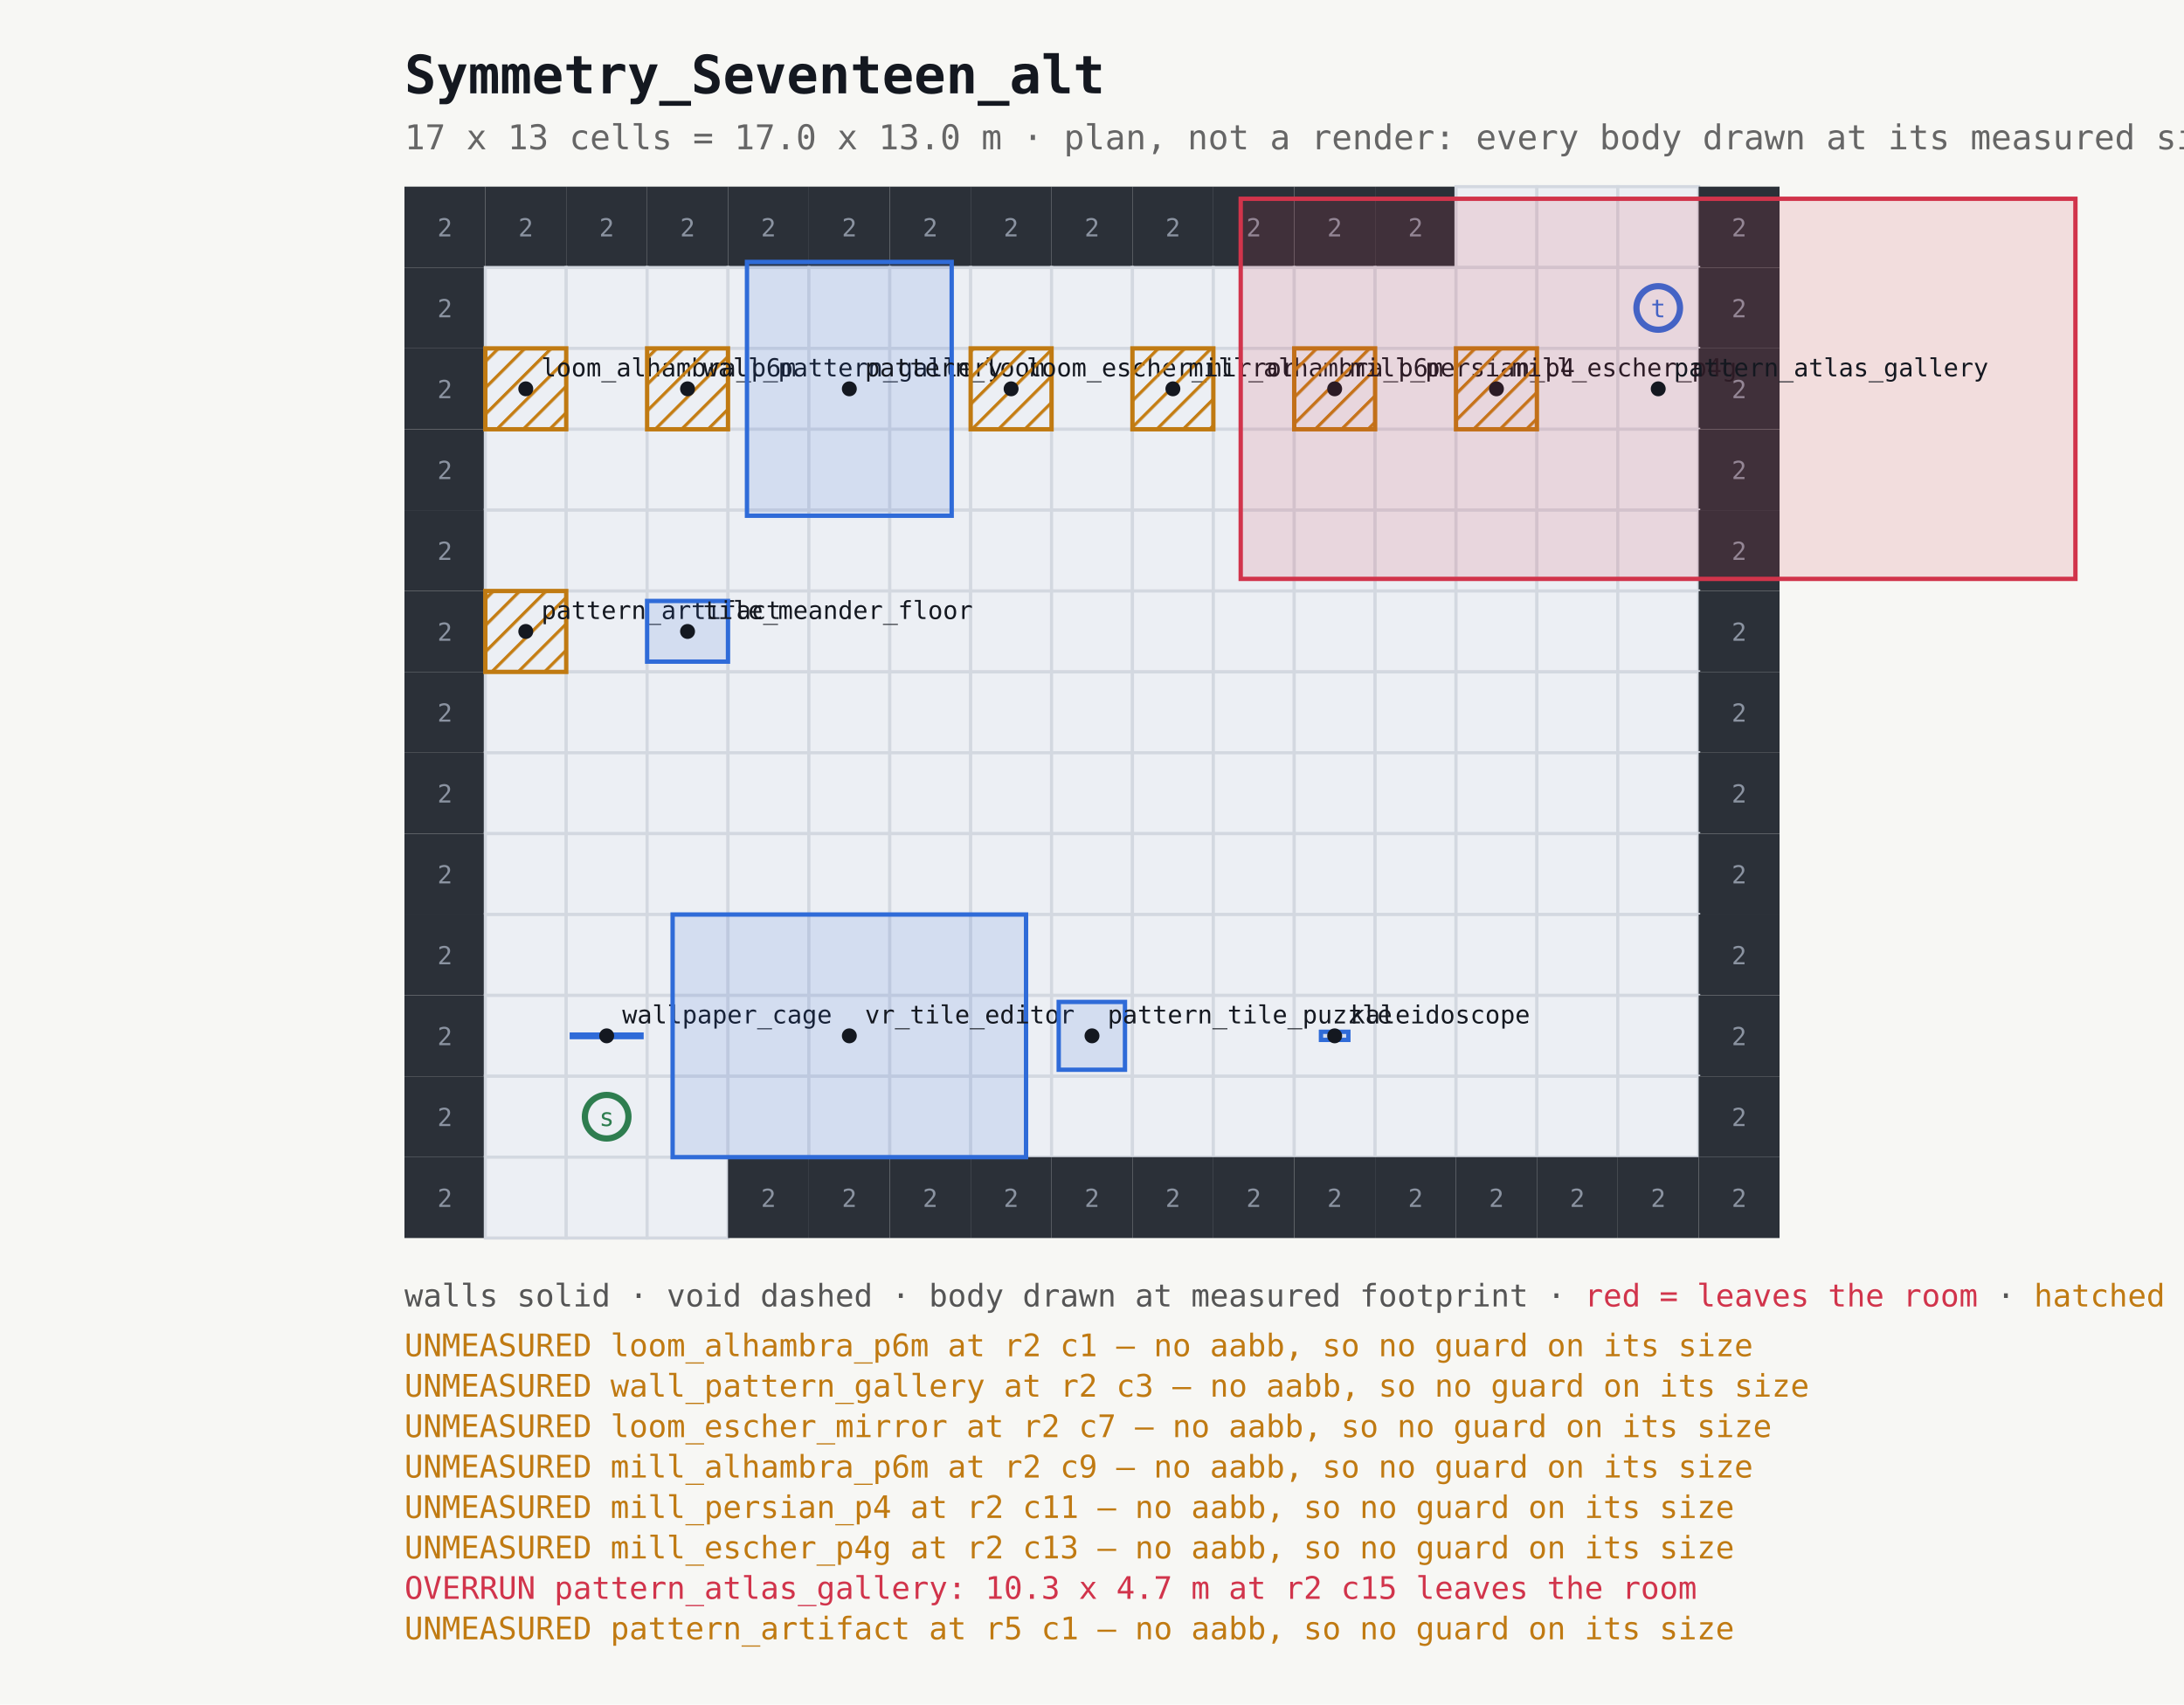
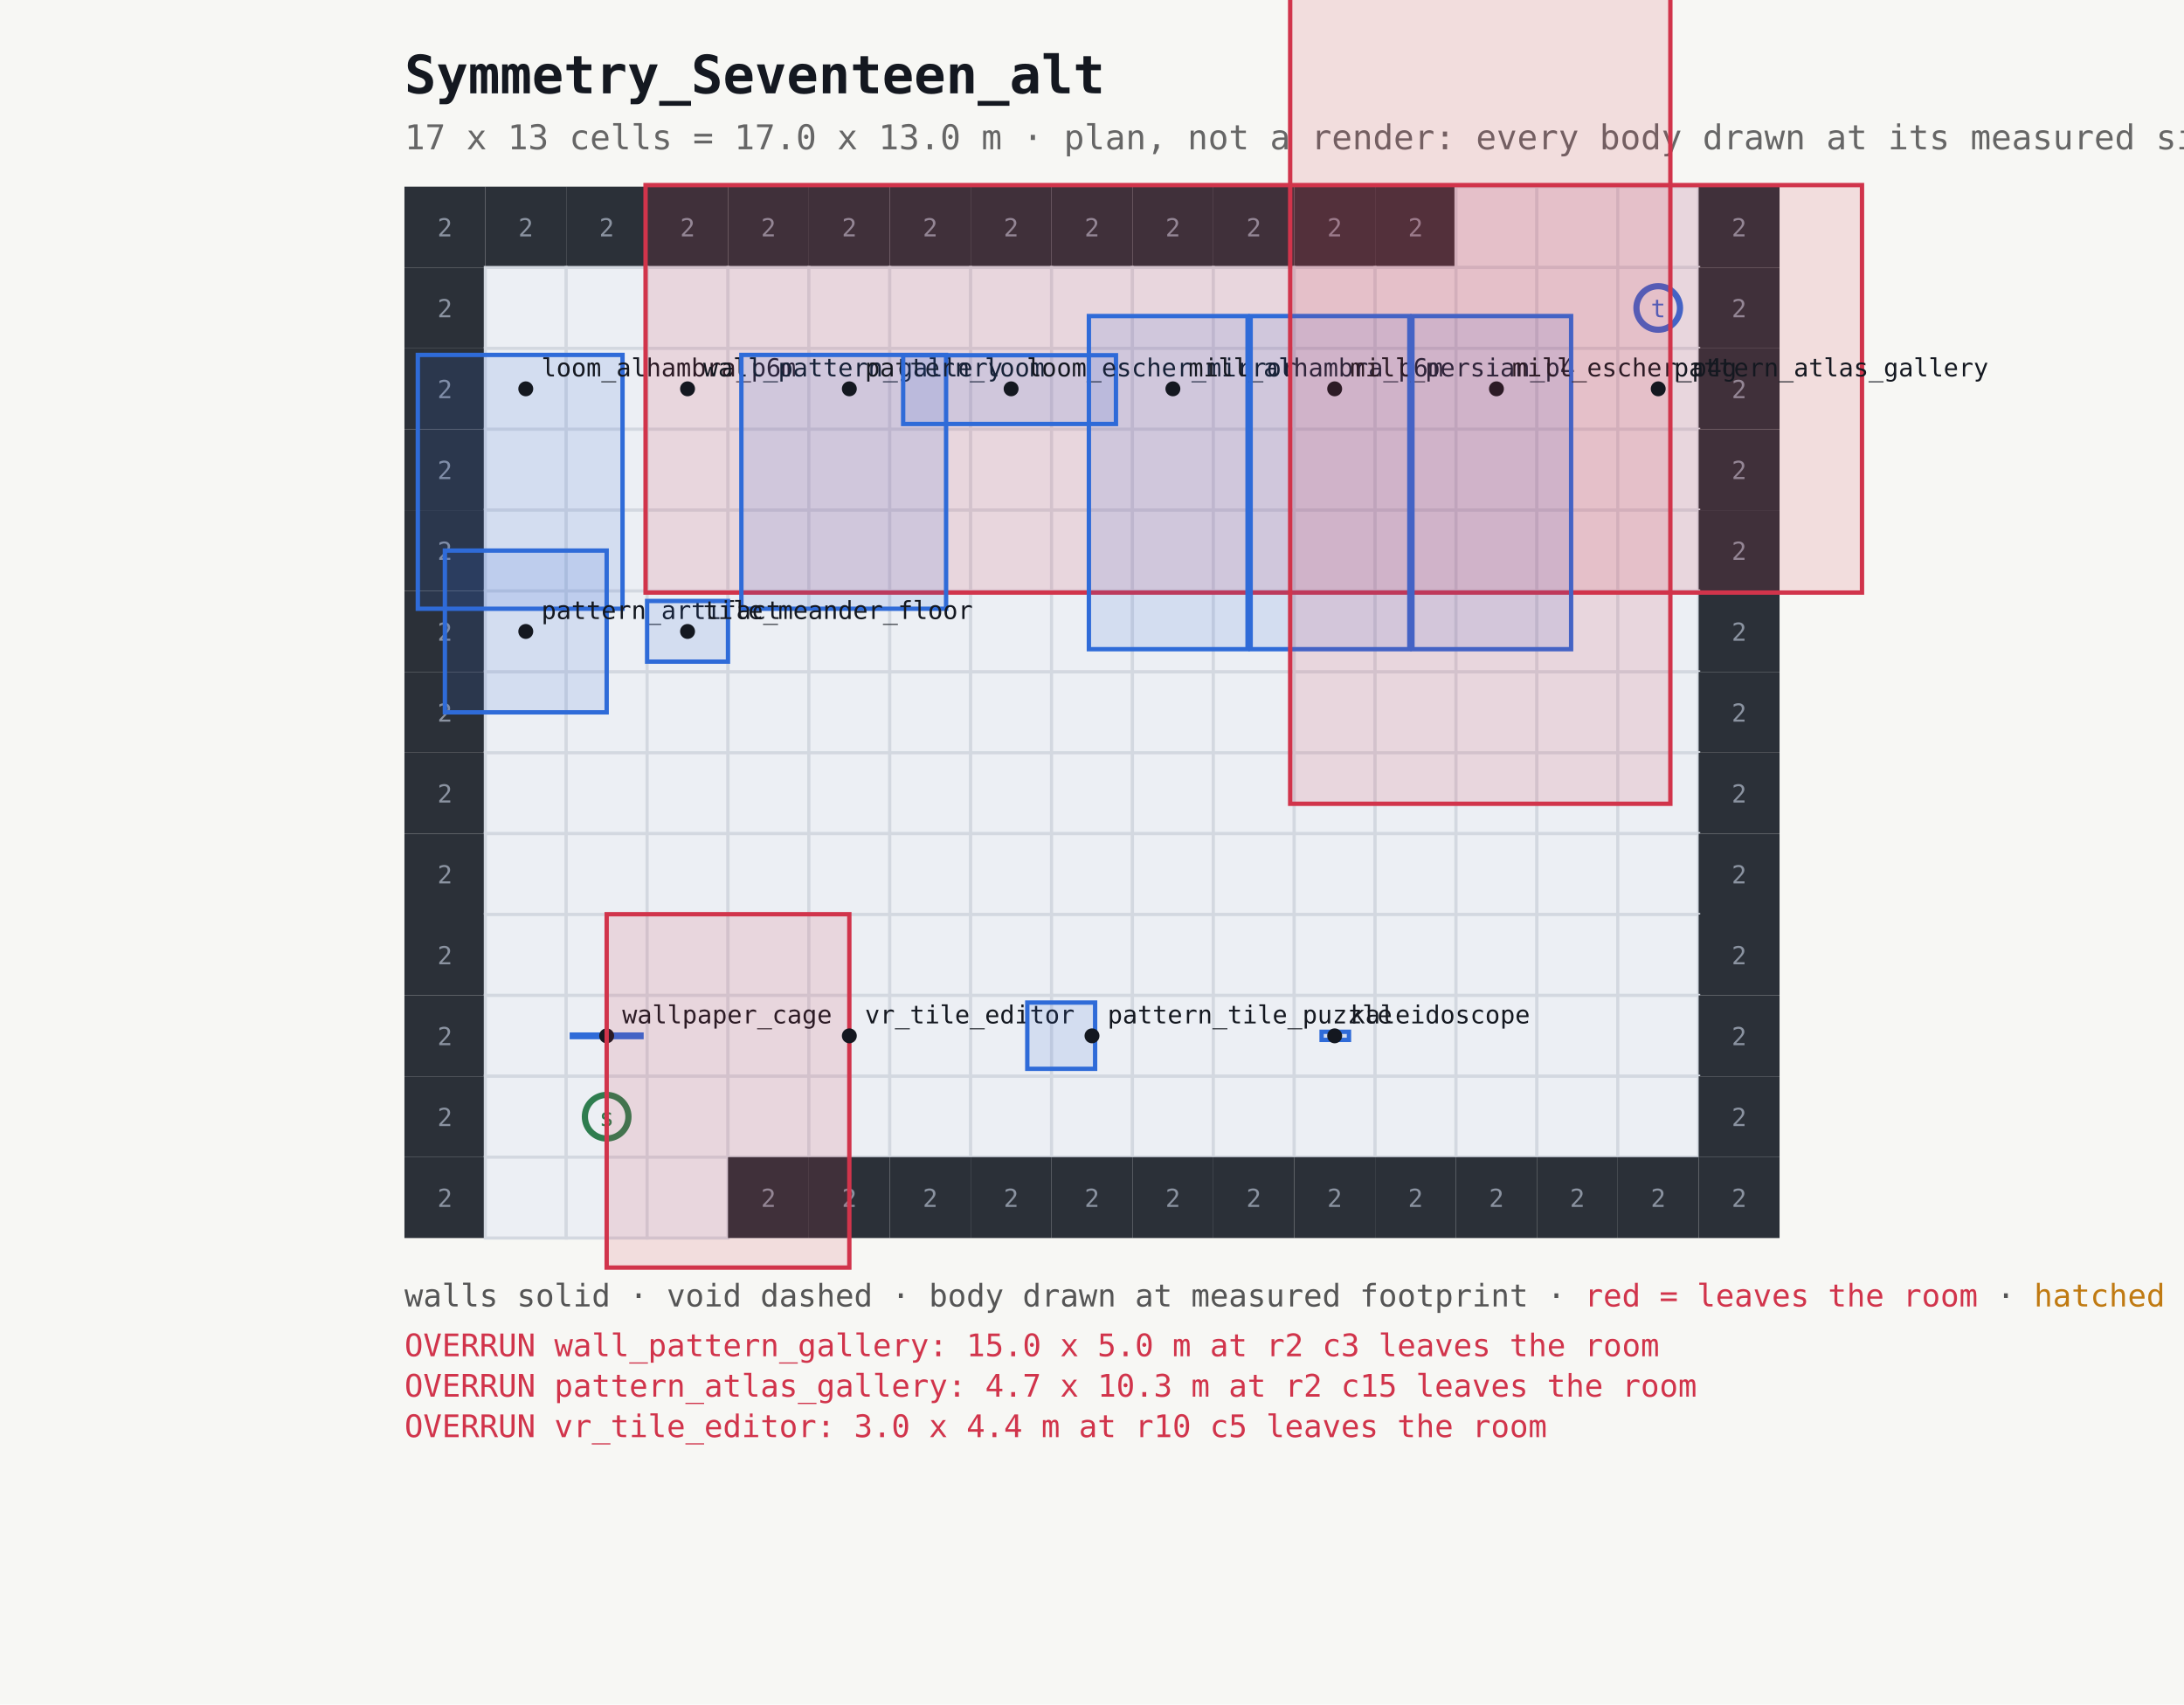
<svg xmlns="http://www.w3.org/2000/svg" width="702" height="548" font-family="IBM Plex Mono, Consolas, monospace">
  <rect width="100%" height="100%" fill="#f7f7f4" />
  <text x="130" y="30" font-size="17" fill="#141820" font-weight="bold">Symmetry_Seventeen_alt</text>
  <text x="130" y="48" font-size="11" fill="#666">17 x 13 cells = 17.0 x 13.0 m   ·   plan, not a render: every body drawn at its measured size</text>
  <defs>
    <pattern id="hatch" width="6" height="6" patternTransform="rotate(45)" patternUnits="userSpaceOnUse">
      <line x1="0" y1="0" x2="0" y2="6" stroke="#c07a12" stroke-width="2" />
    </pattern>
  </defs>
  <rect x="130" y="60" width="26" height="26" fill="#2b3038" />
  <text x="143.0" y="76.0" font-size="8" fill="#8b93a1" text-anchor="middle">2</text>
  <rect x="156" y="60" width="26" height="26" fill="#2b3038" />
  <text x="169.0" y="76.0" font-size="8" fill="#8b93a1" text-anchor="middle">2</text>
  <rect x="182" y="60" width="26" height="26" fill="#2b3038" />
  <text x="195.0" y="76.0" font-size="8" fill="#8b93a1" text-anchor="middle">2</text>
  <rect x="208" y="60" width="26" height="26" fill="#2b3038" />
  <text x="221.0" y="76.0" font-size="8" fill="#8b93a1" text-anchor="middle">2</text>
  <rect x="234" y="60" width="26" height="26" fill="#2b3038" />
  <text x="247.0" y="76.0" font-size="8" fill="#8b93a1" text-anchor="middle">2</text>
  <rect x="260" y="60" width="26" height="26" fill="#2b3038" />
  <text x="273.0" y="76.0" font-size="8" fill="#8b93a1" text-anchor="middle">2</text>
  <rect x="286" y="60" width="26" height="26" fill="#2b3038" />
  <text x="299.0" y="76.0" font-size="8" fill="#8b93a1" text-anchor="middle">2</text>
  <rect x="312" y="60" width="26" height="26" fill="#2b3038" />
  <text x="325.0" y="76.0" font-size="8" fill="#8b93a1" text-anchor="middle">2</text>
  <rect x="338" y="60" width="26" height="26" fill="#2b3038" />
  <text x="351.0" y="76.0" font-size="8" fill="#8b93a1" text-anchor="middle">2</text>
  <rect x="364" y="60" width="26" height="26" fill="#2b3038" />
  <text x="377.0" y="76.0" font-size="8" fill="#8b93a1" text-anchor="middle">2</text>
  <rect x="390" y="60" width="26" height="26" fill="#2b3038" />
  <text x="403.0" y="76.0" font-size="8" fill="#8b93a1" text-anchor="middle">2</text>
  <rect x="416" y="60" width="26" height="26" fill="#2b3038" />
  <text x="429.0" y="76.0" font-size="8" fill="#8b93a1" text-anchor="middle">2</text>
  <rect x="442" y="60" width="26" height="26" fill="#2b3038" />
  <text x="455.0" y="76.0" font-size="8" fill="#8b93a1" text-anchor="middle">2</text>
  <rect x="468" y="60" width="26" height="26" fill="#eceff4" stroke="#d3d8e0" />
  <rect x="494" y="60" width="26" height="26" fill="#eceff4" stroke="#d3d8e0" />
  <rect x="520" y="60" width="26" height="26" fill="#eceff4" stroke="#d3d8e0" />
  <rect x="546" y="60" width="26" height="26" fill="#2b3038" />
  <text x="559.0" y="76.0" font-size="8" fill="#8b93a1" text-anchor="middle">2</text>
  <rect x="130" y="86" width="26" height="26" fill="#2b3038" />
  <text x="143.0" y="102.0" font-size="8" fill="#8b93a1" text-anchor="middle">2</text>
  <rect x="156" y="86" width="26" height="26" fill="#eceff4" stroke="#d3d8e0" />
  <rect x="182" y="86" width="26" height="26" fill="#eceff4" stroke="#d3d8e0" />
  <rect x="208" y="86" width="26" height="26" fill="#eceff4" stroke="#d3d8e0" />
  <rect x="234" y="86" width="26" height="26" fill="#eceff4" stroke="#d3d8e0" />
  <rect x="260" y="86" width="26" height="26" fill="#eceff4" stroke="#d3d8e0" />
  <rect x="286" y="86" width="26" height="26" fill="#eceff4" stroke="#d3d8e0" />
  <rect x="312" y="86" width="26" height="26" fill="#eceff4" stroke="#d3d8e0" />
  <rect x="338" y="86" width="26" height="26" fill="#eceff4" stroke="#d3d8e0" />
  <rect x="364" y="86" width="26" height="26" fill="#eceff4" stroke="#d3d8e0" />
  <rect x="390" y="86" width="26" height="26" fill="#eceff4" stroke="#d3d8e0" />
  <rect x="416" y="86" width="26" height="26" fill="#eceff4" stroke="#d3d8e0" />
  <rect x="442" y="86" width="26" height="26" fill="#eceff4" stroke="#d3d8e0" />
  <rect x="468" y="86" width="26" height="26" fill="#eceff4" stroke="#d3d8e0" />
  <rect x="494" y="86" width="26" height="26" fill="#eceff4" stroke="#d3d8e0" />
  <rect x="520" y="86" width="26" height="26" fill="#eceff4" stroke="#d3d8e0" />
  <rect x="546" y="86" width="26" height="26" fill="#2b3038" />
  <text x="559.0" y="102.0" font-size="8" fill="#8b93a1" text-anchor="middle">2</text>
  <rect x="130" y="112" width="26" height="26" fill="#2b3038" />
  <text x="143.0" y="128.0" font-size="8" fill="#8b93a1" text-anchor="middle">2</text>
  <rect x="156" y="112" width="26" height="26" fill="#eceff4" stroke="#d3d8e0" />
  <rect x="182" y="112" width="26" height="26" fill="#eceff4" stroke="#d3d8e0" />
  <rect x="208" y="112" width="26" height="26" fill="#eceff4" stroke="#d3d8e0" />
  <rect x="234" y="112" width="26" height="26" fill="#eceff4" stroke="#d3d8e0" />
  <rect x="260" y="112" width="26" height="26" fill="#eceff4" stroke="#d3d8e0" />
  <rect x="286" y="112" width="26" height="26" fill="#eceff4" stroke="#d3d8e0" />
  <rect x="312" y="112" width="26" height="26" fill="#eceff4" stroke="#d3d8e0" />
  <rect x="338" y="112" width="26" height="26" fill="#eceff4" stroke="#d3d8e0" />
  <rect x="364" y="112" width="26" height="26" fill="#eceff4" stroke="#d3d8e0" />
  <rect x="390" y="112" width="26" height="26" fill="#eceff4" stroke="#d3d8e0" />
  <rect x="416" y="112" width="26" height="26" fill="#eceff4" stroke="#d3d8e0" />
  <rect x="442" y="112" width="26" height="26" fill="#eceff4" stroke="#d3d8e0" />
  <rect x="468" y="112" width="26" height="26" fill="#eceff4" stroke="#d3d8e0" />
  <rect x="494" y="112" width="26" height="26" fill="#eceff4" stroke="#d3d8e0" />
  <rect x="520" y="112" width="26" height="26" fill="#eceff4" stroke="#d3d8e0" />
  <rect x="546" y="112" width="26" height="26" fill="#2b3038" />
  <text x="559.0" y="128.0" font-size="8" fill="#8b93a1" text-anchor="middle">2</text>
  <rect x="130" y="138" width="26" height="26" fill="#2b3038" />
  <text x="143.0" y="154.0" font-size="8" fill="#8b93a1" text-anchor="middle">2</text>
  <rect x="156" y="138" width="26" height="26" fill="#eceff4" stroke="#d3d8e0" />
  <rect x="182" y="138" width="26" height="26" fill="#eceff4" stroke="#d3d8e0" />
  <rect x="208" y="138" width="26" height="26" fill="#eceff4" stroke="#d3d8e0" />
  <rect x="234" y="138" width="26" height="26" fill="#eceff4" stroke="#d3d8e0" />
  <rect x="260" y="138" width="26" height="26" fill="#eceff4" stroke="#d3d8e0" />
  <rect x="286" y="138" width="26" height="26" fill="#eceff4" stroke="#d3d8e0" />
  <rect x="312" y="138" width="26" height="26" fill="#eceff4" stroke="#d3d8e0" />
  <rect x="338" y="138" width="26" height="26" fill="#eceff4" stroke="#d3d8e0" />
  <rect x="364" y="138" width="26" height="26" fill="#eceff4" stroke="#d3d8e0" />
  <rect x="390" y="138" width="26" height="26" fill="#eceff4" stroke="#d3d8e0" />
  <rect x="416" y="138" width="26" height="26" fill="#eceff4" stroke="#d3d8e0" />
  <rect x="442" y="138" width="26" height="26" fill="#eceff4" stroke="#d3d8e0" />
  <rect x="468" y="138" width="26" height="26" fill="#eceff4" stroke="#d3d8e0" />
  <rect x="494" y="138" width="26" height="26" fill="#eceff4" stroke="#d3d8e0" />
  <rect x="520" y="138" width="26" height="26" fill="#eceff4" stroke="#d3d8e0" />
  <rect x="546" y="138" width="26" height="26" fill="#2b3038" />
  <text x="559.0" y="154.0" font-size="8" fill="#8b93a1" text-anchor="middle">2</text>
  <rect x="130" y="164" width="26" height="26" fill="#2b3038" />
  <text x="143.0" y="180.0" font-size="8" fill="#8b93a1" text-anchor="middle">2</text>
  <rect x="156" y="164" width="26" height="26" fill="#eceff4" stroke="#d3d8e0" />
  <rect x="182" y="164" width="26" height="26" fill="#eceff4" stroke="#d3d8e0" />
  <rect x="208" y="164" width="26" height="26" fill="#eceff4" stroke="#d3d8e0" />
  <rect x="234" y="164" width="26" height="26" fill="#eceff4" stroke="#d3d8e0" />
  <rect x="260" y="164" width="26" height="26" fill="#eceff4" stroke="#d3d8e0" />
  <rect x="286" y="164" width="26" height="26" fill="#eceff4" stroke="#d3d8e0" />
  <rect x="312" y="164" width="26" height="26" fill="#eceff4" stroke="#d3d8e0" />
  <rect x="338" y="164" width="26" height="26" fill="#eceff4" stroke="#d3d8e0" />
  <rect x="364" y="164" width="26" height="26" fill="#eceff4" stroke="#d3d8e0" />
  <rect x="390" y="164" width="26" height="26" fill="#eceff4" stroke="#d3d8e0" />
  <rect x="416" y="164" width="26" height="26" fill="#eceff4" stroke="#d3d8e0" />
  <rect x="442" y="164" width="26" height="26" fill="#eceff4" stroke="#d3d8e0" />
  <rect x="468" y="164" width="26" height="26" fill="#eceff4" stroke="#d3d8e0" />
  <rect x="494" y="164" width="26" height="26" fill="#eceff4" stroke="#d3d8e0" />
  <rect x="520" y="164" width="26" height="26" fill="#eceff4" stroke="#d3d8e0" />
  <rect x="546" y="164" width="26" height="26" fill="#2b3038" />
  <text x="559.0" y="180.0" font-size="8" fill="#8b93a1" text-anchor="middle">2</text>
  <rect x="130" y="190" width="26" height="26" fill="#2b3038" />
  <text x="143.0" y="206.0" font-size="8" fill="#8b93a1" text-anchor="middle">2</text>
  <rect x="156" y="190" width="26" height="26" fill="#eceff4" stroke="#d3d8e0" />
  <rect x="182" y="190" width="26" height="26" fill="#eceff4" stroke="#d3d8e0" />
  <rect x="208" y="190" width="26" height="26" fill="#eceff4" stroke="#d3d8e0" />
  <rect x="234" y="190" width="26" height="26" fill="#eceff4" stroke="#d3d8e0" />
  <rect x="260" y="190" width="26" height="26" fill="#eceff4" stroke="#d3d8e0" />
  <rect x="286" y="190" width="26" height="26" fill="#eceff4" stroke="#d3d8e0" />
  <rect x="312" y="190" width="26" height="26" fill="#eceff4" stroke="#d3d8e0" />
  <rect x="338" y="190" width="26" height="26" fill="#eceff4" stroke="#d3d8e0" />
  <rect x="364" y="190" width="26" height="26" fill="#eceff4" stroke="#d3d8e0" />
  <rect x="390" y="190" width="26" height="26" fill="#eceff4" stroke="#d3d8e0" />
  <rect x="416" y="190" width="26" height="26" fill="#eceff4" stroke="#d3d8e0" />
  <rect x="442" y="190" width="26" height="26" fill="#eceff4" stroke="#d3d8e0" />
  <rect x="468" y="190" width="26" height="26" fill="#eceff4" stroke="#d3d8e0" />
  <rect x="494" y="190" width="26" height="26" fill="#eceff4" stroke="#d3d8e0" />
  <rect x="520" y="190" width="26" height="26" fill="#eceff4" stroke="#d3d8e0" />
  <rect x="546" y="190" width="26" height="26" fill="#2b3038" />
  <text x="559.0" y="206.0" font-size="8" fill="#8b93a1" text-anchor="middle">2</text>
  <rect x="130" y="216" width="26" height="26" fill="#2b3038" />
  <text x="143.0" y="232.0" font-size="8" fill="#8b93a1" text-anchor="middle">2</text>
  <rect x="156" y="216" width="26" height="26" fill="#eceff4" stroke="#d3d8e0" />
  <rect x="182" y="216" width="26" height="26" fill="#eceff4" stroke="#d3d8e0" />
  <rect x="208" y="216" width="26" height="26" fill="#eceff4" stroke="#d3d8e0" />
  <rect x="234" y="216" width="26" height="26" fill="#eceff4" stroke="#d3d8e0" />
  <rect x="260" y="216" width="26" height="26" fill="#eceff4" stroke="#d3d8e0" />
  <rect x="286" y="216" width="26" height="26" fill="#eceff4" stroke="#d3d8e0" />
  <rect x="312" y="216" width="26" height="26" fill="#eceff4" stroke="#d3d8e0" />
  <rect x="338" y="216" width="26" height="26" fill="#eceff4" stroke="#d3d8e0" />
  <rect x="364" y="216" width="26" height="26" fill="#eceff4" stroke="#d3d8e0" />
  <rect x="390" y="216" width="26" height="26" fill="#eceff4" stroke="#d3d8e0" />
  <rect x="416" y="216" width="26" height="26" fill="#eceff4" stroke="#d3d8e0" />
  <rect x="442" y="216" width="26" height="26" fill="#eceff4" stroke="#d3d8e0" />
  <rect x="468" y="216" width="26" height="26" fill="#eceff4" stroke="#d3d8e0" />
  <rect x="494" y="216" width="26" height="26" fill="#eceff4" stroke="#d3d8e0" />
  <rect x="520" y="216" width="26" height="26" fill="#eceff4" stroke="#d3d8e0" />
  <rect x="546" y="216" width="26" height="26" fill="#2b3038" />
  <text x="559.0" y="232.0" font-size="8" fill="#8b93a1" text-anchor="middle">2</text>
  <rect x="130" y="242" width="26" height="26" fill="#2b3038" />
  <text x="143.0" y="258.0" font-size="8" fill="#8b93a1" text-anchor="middle">2</text>
  <rect x="156" y="242" width="26" height="26" fill="#eceff4" stroke="#d3d8e0" />
  <rect x="182" y="242" width="26" height="26" fill="#eceff4" stroke="#d3d8e0" />
  <rect x="208" y="242" width="26" height="26" fill="#eceff4" stroke="#d3d8e0" />
  <rect x="234" y="242" width="26" height="26" fill="#eceff4" stroke="#d3d8e0" />
  <rect x="260" y="242" width="26" height="26" fill="#eceff4" stroke="#d3d8e0" />
  <rect x="286" y="242" width="26" height="26" fill="#eceff4" stroke="#d3d8e0" />
  <rect x="312" y="242" width="26" height="26" fill="#eceff4" stroke="#d3d8e0" />
  <rect x="338" y="242" width="26" height="26" fill="#eceff4" stroke="#d3d8e0" />
  <rect x="364" y="242" width="26" height="26" fill="#eceff4" stroke="#d3d8e0" />
  <rect x="390" y="242" width="26" height="26" fill="#eceff4" stroke="#d3d8e0" />
  <rect x="416" y="242" width="26" height="26" fill="#eceff4" stroke="#d3d8e0" />
  <rect x="442" y="242" width="26" height="26" fill="#eceff4" stroke="#d3d8e0" />
  <rect x="468" y="242" width="26" height="26" fill="#eceff4" stroke="#d3d8e0" />
  <rect x="494" y="242" width="26" height="26" fill="#eceff4" stroke="#d3d8e0" />
  <rect x="520" y="242" width="26" height="26" fill="#eceff4" stroke="#d3d8e0" />
  <rect x="546" y="242" width="26" height="26" fill="#2b3038" />
  <text x="559.0" y="258.0" font-size="8" fill="#8b93a1" text-anchor="middle">2</text>
  <rect x="130" y="268" width="26" height="26" fill="#2b3038" />
  <text x="143.0" y="284.0" font-size="8" fill="#8b93a1" text-anchor="middle">2</text>
  <rect x="156" y="268" width="26" height="26" fill="#eceff4" stroke="#d3d8e0" />
  <rect x="182" y="268" width="26" height="26" fill="#eceff4" stroke="#d3d8e0" />
  <rect x="208" y="268" width="26" height="26" fill="#eceff4" stroke="#d3d8e0" />
  <rect x="234" y="268" width="26" height="26" fill="#eceff4" stroke="#d3d8e0" />
  <rect x="260" y="268" width="26" height="26" fill="#eceff4" stroke="#d3d8e0" />
  <rect x="286" y="268" width="26" height="26" fill="#eceff4" stroke="#d3d8e0" />
  <rect x="312" y="268" width="26" height="26" fill="#eceff4" stroke="#d3d8e0" />
  <rect x="338" y="268" width="26" height="26" fill="#eceff4" stroke="#d3d8e0" />
  <rect x="364" y="268" width="26" height="26" fill="#eceff4" stroke="#d3d8e0" />
  <rect x="390" y="268" width="26" height="26" fill="#eceff4" stroke="#d3d8e0" />
  <rect x="416" y="268" width="26" height="26" fill="#eceff4" stroke="#d3d8e0" />
  <rect x="442" y="268" width="26" height="26" fill="#eceff4" stroke="#d3d8e0" />
  <rect x="468" y="268" width="26" height="26" fill="#eceff4" stroke="#d3d8e0" />
  <rect x="494" y="268" width="26" height="26" fill="#eceff4" stroke="#d3d8e0" />
  <rect x="520" y="268" width="26" height="26" fill="#eceff4" stroke="#d3d8e0" />
  <rect x="546" y="268" width="26" height="26" fill="#2b3038" />
  <text x="559.0" y="284.0" font-size="8" fill="#8b93a1" text-anchor="middle">2</text>
  <rect x="130" y="294" width="26" height="26" fill="#2b3038" />
  <text x="143.0" y="310.0" font-size="8" fill="#8b93a1" text-anchor="middle">2</text>
  <rect x="156" y="294" width="26" height="26" fill="#eceff4" stroke="#d3d8e0" />
  <rect x="182" y="294" width="26" height="26" fill="#eceff4" stroke="#d3d8e0" />
  <rect x="208" y="294" width="26" height="26" fill="#eceff4" stroke="#d3d8e0" />
  <rect x="234" y="294" width="26" height="26" fill="#eceff4" stroke="#d3d8e0" />
  <rect x="260" y="294" width="26" height="26" fill="#eceff4" stroke="#d3d8e0" />
  <rect x="286" y="294" width="26" height="26" fill="#eceff4" stroke="#d3d8e0" />
  <rect x="312" y="294" width="26" height="26" fill="#eceff4" stroke="#d3d8e0" />
  <rect x="338" y="294" width="26" height="26" fill="#eceff4" stroke="#d3d8e0" />
  <rect x="364" y="294" width="26" height="26" fill="#eceff4" stroke="#d3d8e0" />
  <rect x="390" y="294" width="26" height="26" fill="#eceff4" stroke="#d3d8e0" />
  <rect x="416" y="294" width="26" height="26" fill="#eceff4" stroke="#d3d8e0" />
  <rect x="442" y="294" width="26" height="26" fill="#eceff4" stroke="#d3d8e0" />
  <rect x="468" y="294" width="26" height="26" fill="#eceff4" stroke="#d3d8e0" />
  <rect x="494" y="294" width="26" height="26" fill="#eceff4" stroke="#d3d8e0" />
  <rect x="520" y="294" width="26" height="26" fill="#eceff4" stroke="#d3d8e0" />
  <rect x="546" y="294" width="26" height="26" fill="#2b3038" />
  <text x="559.0" y="310.0" font-size="8" fill="#8b93a1" text-anchor="middle">2</text>
  <rect x="130" y="320" width="26" height="26" fill="#2b3038" />
  <text x="143.0" y="336.0" font-size="8" fill="#8b93a1" text-anchor="middle">2</text>
  <rect x="156" y="320" width="26" height="26" fill="#eceff4" stroke="#d3d8e0" />
  <rect x="182" y="320" width="26" height="26" fill="#eceff4" stroke="#d3d8e0" />
  <rect x="208" y="320" width="26" height="26" fill="#eceff4" stroke="#d3d8e0" />
  <rect x="234" y="320" width="26" height="26" fill="#eceff4" stroke="#d3d8e0" />
  <rect x="260" y="320" width="26" height="26" fill="#eceff4" stroke="#d3d8e0" />
  <rect x="286" y="320" width="26" height="26" fill="#eceff4" stroke="#d3d8e0" />
  <rect x="312" y="320" width="26" height="26" fill="#eceff4" stroke="#d3d8e0" />
  <rect x="338" y="320" width="26" height="26" fill="#eceff4" stroke="#d3d8e0" />
  <rect x="364" y="320" width="26" height="26" fill="#eceff4" stroke="#d3d8e0" />
  <rect x="390" y="320" width="26" height="26" fill="#eceff4" stroke="#d3d8e0" />
  <rect x="416" y="320" width="26" height="26" fill="#eceff4" stroke="#d3d8e0" />
  <rect x="442" y="320" width="26" height="26" fill="#eceff4" stroke="#d3d8e0" />
  <rect x="468" y="320" width="26" height="26" fill="#eceff4" stroke="#d3d8e0" />
  <rect x="494" y="320" width="26" height="26" fill="#eceff4" stroke="#d3d8e0" />
  <rect x="520" y="320" width="26" height="26" fill="#eceff4" stroke="#d3d8e0" />
  <rect x="546" y="320" width="26" height="26" fill="#2b3038" />
  <text x="559.0" y="336.0" font-size="8" fill="#8b93a1" text-anchor="middle">2</text>
  <rect x="130" y="346" width="26" height="26" fill="#2b3038" />
  <text x="143.0" y="362.0" font-size="8" fill="#8b93a1" text-anchor="middle">2</text>
  <rect x="156" y="346" width="26" height="26" fill="#eceff4" stroke="#d3d8e0" />
  <rect x="182" y="346" width="26" height="26" fill="#eceff4" stroke="#d3d8e0" />
  <rect x="208" y="346" width="26" height="26" fill="#eceff4" stroke="#d3d8e0" />
  <rect x="234" y="346" width="26" height="26" fill="#eceff4" stroke="#d3d8e0" />
  <rect x="260" y="346" width="26" height="26" fill="#eceff4" stroke="#d3d8e0" />
  <rect x="286" y="346" width="26" height="26" fill="#eceff4" stroke="#d3d8e0" />
  <rect x="312" y="346" width="26" height="26" fill="#eceff4" stroke="#d3d8e0" />
  <rect x="338" y="346" width="26" height="26" fill="#eceff4" stroke="#d3d8e0" />
  <rect x="364" y="346" width="26" height="26" fill="#eceff4" stroke="#d3d8e0" />
  <rect x="390" y="346" width="26" height="26" fill="#eceff4" stroke="#d3d8e0" />
  <rect x="416" y="346" width="26" height="26" fill="#eceff4" stroke="#d3d8e0" />
  <rect x="442" y="346" width="26" height="26" fill="#eceff4" stroke="#d3d8e0" />
  <rect x="468" y="346" width="26" height="26" fill="#eceff4" stroke="#d3d8e0" />
  <rect x="494" y="346" width="26" height="26" fill="#eceff4" stroke="#d3d8e0" />
  <rect x="520" y="346" width="26" height="26" fill="#eceff4" stroke="#d3d8e0" />
  <rect x="546" y="346" width="26" height="26" fill="#2b3038" />
  <text x="559.0" y="362.0" font-size="8" fill="#8b93a1" text-anchor="middle">2</text>
  <rect x="130" y="372" width="26" height="26" fill="#2b3038" />
  <text x="143.0" y="388.0" font-size="8" fill="#8b93a1" text-anchor="middle">2</text>
  <rect x="156" y="372" width="26" height="26" fill="#eceff4" stroke="#d3d8e0" />
  <rect x="182" y="372" width="26" height="26" fill="#eceff4" stroke="#d3d8e0" />
  <rect x="208" y="372" width="26" height="26" fill="#eceff4" stroke="#d3d8e0" />
  <rect x="234" y="372" width="26" height="26" fill="#2b3038" />
  <text x="247.0" y="388.0" font-size="8" fill="#8b93a1" text-anchor="middle">2</text>
  <rect x="260" y="372" width="26" height="26" fill="#2b3038" />
  <text x="273.0" y="388.0" font-size="8" fill="#8b93a1" text-anchor="middle">2</text>
  <rect x="286" y="372" width="26" height="26" fill="#2b3038" />
  <text x="299.0" y="388.0" font-size="8" fill="#8b93a1" text-anchor="middle">2</text>
  <rect x="312" y="372" width="26" height="26" fill="#2b3038" />
  <text x="325.0" y="388.0" font-size="8" fill="#8b93a1" text-anchor="middle">2</text>
  <rect x="338" y="372" width="26" height="26" fill="#2b3038" />
  <text x="351.0" y="388.0" font-size="8" fill="#8b93a1" text-anchor="middle">2</text>
  <rect x="364" y="372" width="26" height="26" fill="#2b3038" />
  <text x="377.0" y="388.0" font-size="8" fill="#8b93a1" text-anchor="middle">2</text>
  <rect x="390" y="372" width="26" height="26" fill="#2b3038" />
  <text x="403.0" y="388.0" font-size="8" fill="#8b93a1" text-anchor="middle">2</text>
  <rect x="416" y="372" width="26" height="26" fill="#2b3038" />
  <text x="429.0" y="388.0" font-size="8" fill="#8b93a1" text-anchor="middle">2</text>
  <rect x="442" y="372" width="26" height="26" fill="#2b3038" />
  <text x="455.0" y="388.0" font-size="8" fill="#8b93a1" text-anchor="middle">2</text>
  <rect x="468" y="372" width="26" height="26" fill="#2b3038" />
  <text x="481.0" y="388.0" font-size="8" fill="#8b93a1" text-anchor="middle">2</text>
  <rect x="494" y="372" width="26" height="26" fill="#2b3038" />
  <text x="507.0" y="388.0" font-size="8" fill="#8b93a1" text-anchor="middle">2</text>
  <rect x="520" y="372" width="26" height="26" fill="#2b3038" />
  <text x="533.0" y="388.0" font-size="8" fill="#8b93a1" text-anchor="middle">2</text>
  <rect x="546" y="372" width="26" height="26" fill="#2b3038" />
  <text x="559.0" y="388.0" font-size="8" fill="#8b93a1" text-anchor="middle">2</text>
  <circle cx="533.0" cy="99.0" r="7" fill="none" stroke="#2f6bd8" stroke-width="2" />
  <text x="533.0" y="102.0" font-size="8" fill="#2f6bd8" text-anchor="middle">t</text>
  <circle cx="195.0" cy="359.0" r="7" fill="none" stroke="#2e7d4f" stroke-width="2" />
  <text x="195.0" y="362.0" font-size="8" fill="#2e7d4f" text-anchor="middle">s</text>
-   <rect x="156.0" y="112.0" width="26" height="26" fill="url(#hatch)" stroke="#c07a12" stroke-width="1.4" />
+   <rect x="134.3" y="114.1" width="65.8" height="81.6" fill="#2f6bd8" fill-opacity="0.13" stroke="#2f6bd8" stroke-width="1.4" />
  <circle cx="169.0" cy="125.0" r="2.4" fill="#141820" />
  <text x="174.0" y="121.0" font-size="8" fill="#141820">loom_alhambra_p6m</text>
-   <rect x="208.0" y="112.0" width="26" height="26" fill="url(#hatch)" stroke="#c07a12" stroke-width="1.4" />
+   <rect x="207.5" y="59.5" width="391.0" height="131.0" fill="#d1344b" fill-opacity="0.13" stroke="#d1344b" stroke-width="1.4" />
  <circle cx="221.0" cy="125.0" r="2.4" fill="#141820" />
  <text x="226.0" y="121.0" font-size="8" fill="#141820">wall_pattern_gallery</text>
-   <rect x="240.1" y="84.2" width="65.8" height="81.6" fill="#2f6bd8" fill-opacity="0.13" stroke="#2f6bd8" stroke-width="1.4" />
+   <rect x="238.3" y="114.1" width="65.8" height="81.6" fill="#2f6bd8" fill-opacity="0.13" stroke="#2f6bd8" stroke-width="1.4" />
  <circle cx="273.0" cy="125.0" r="2.4" fill="#141820" />
  <text x="278.0" y="121.0" font-size="8" fill="#141820">pattern_loom</text>
-   <rect x="312.0" y="112.0" width="26" height="26" fill="url(#hatch)" stroke="#c07a12" stroke-width="1.4" />
+   <rect x="290.3" y="114.2" width="68.4" height="22.1" fill="#2f6bd8" fill-opacity="0.13" stroke="#2f6bd8" stroke-width="1.4" />
  <circle cx="325.0" cy="125.0" r="2.4" fill="#141820" />
  <text x="330.0" y="121.0" font-size="8" fill="#141820">loom_escher_mirror</text>
-   <rect x="364.0" y="112.0" width="26" height="26" fill="url(#hatch)" stroke="#c07a12" stroke-width="1.4" />
+   <rect x="350.0" y="101.6" width="51.0" height="107.1" fill="#2f6bd8" fill-opacity="0.13" stroke="#2f6bd8" stroke-width="1.4" />
  <circle cx="377.0" cy="125.0" r="2.4" fill="#141820" />
  <text x="382.0" y="121.0" font-size="8" fill="#141820">mill_alhambra_p6m</text>
-   <rect x="416.0" y="112.0" width="26" height="26" fill="url(#hatch)" stroke="#c07a12" stroke-width="1.4" />
+   <rect x="402.0" y="101.6" width="51.0" height="107.1" fill="#2f6bd8" fill-opacity="0.13" stroke="#2f6bd8" stroke-width="1.4" />
  <circle cx="429.0" cy="125.0" r="2.4" fill="#141820" />
  <text x="434.0" y="121.0" font-size="8" fill="#141820">mill_persian_p4</text>
-   <rect x="468.0" y="112.0" width="26" height="26" fill="url(#hatch)" stroke="#c07a12" stroke-width="1.4" />
+   <rect x="454.0" y="101.6" width="51.0" height="107.1" fill="#2f6bd8" fill-opacity="0.13" stroke="#2f6bd8" stroke-width="1.4" />
  <circle cx="481.0" cy="125.0" r="2.4" fill="#141820" />
  <text x="486.0" y="121.0" font-size="8" fill="#141820">mill_escher_p4g</text>
-   <rect x="398.8" y="63.9" width="268.3" height="122.2" fill="#d1344b" fill-opacity="0.13" stroke="#d1344b" stroke-width="1.4" />
+   <rect x="414.7" y="-9.9" width="122.2" height="268.3" fill="#d1344b" fill-opacity="0.13" stroke="#d1344b" stroke-width="1.4" />
  <circle cx="533.0" cy="125.0" r="2.4" fill="#141820" />
  <text x="538.0" y="121.0" font-size="8" fill="#141820">pattern_atlas_gallery</text>
-   <rect x="156.0" y="190.0" width="26" height="26" fill="url(#hatch)" stroke="#c07a12" stroke-width="1.4" />
+   <rect x="143.0" y="177.0" width="52.0" height="52.0" fill="#2f6bd8" fill-opacity="0.13" stroke="#2f6bd8" stroke-width="1.4" />
  <circle cx="169.0" cy="203.0" r="2.4" fill="#141820" />
  <text x="174.0" y="199.0" font-size="8" fill="#141820">pattern_artifact</text>
  <rect x="208.0" y="193.2" width="26.0" height="19.5" fill="#2f6bd8" fill-opacity="0.13" stroke="#2f6bd8" stroke-width="1.4" />
  <circle cx="221.0" cy="203.0" r="2.4" fill="#141820" />
  <text x="226.0" y="199.0" font-size="8" fill="#141820">tile_meander_floor</text>
  <rect x="183.8" y="332.6" width="22.4" height="0.8" fill="#2f6bd8" fill-opacity="0.13" stroke="#2f6bd8" stroke-width="1.4" />
  <circle cx="195.0" cy="333.0" r="2.4" fill="#141820" />
  <text x="200.0" y="329.0" font-size="8" fill="#141820">wallpaper_cage</text>
-   <rect x="216.2" y="294.0" width="113.6" height="78.0" fill="#2f6bd8" fill-opacity="0.13" stroke="#2f6bd8" stroke-width="1.4" />
+   <rect x="195.0" y="293.9" width="78.0" height="113.6" fill="#d1344b" fill-opacity="0.13" stroke="#d1344b" stroke-width="1.4" />
  <circle cx="273.0" cy="333.0" r="2.4" fill="#141820" />
  <text x="278.0" y="329.0" font-size="8" fill="#141820">vr_tile_editor</text>
-   <rect x="340.3" y="322.1" width="21.3" height="21.8" fill="#2f6bd8" fill-opacity="0.13" stroke="#2f6bd8" stroke-width="1.4" />
+   <rect x="330.2" y="322.3" width="21.8" height="21.3" fill="#2f6bd8" fill-opacity="0.13" stroke="#2f6bd8" stroke-width="1.4" />
  <circle cx="351.0" cy="333.0" r="2.4" fill="#141820" />
  <text x="356.0" y="329.0" font-size="8" fill="#141820">pattern_tile_puzzle</text>
-   <rect x="424.6" y="331.7" width="8.8" height="2.6" fill="#2f6bd8" fill-opacity="0.13" stroke="#2f6bd8" stroke-width="1.4" />
+   <rect x="424.8" y="331.7" width="8.8" height="2.6" fill="#2f6bd8" fill-opacity="0.13" stroke="#2f6bd8" stroke-width="1.4" />
  <circle cx="429.0" cy="333.0" r="2.4" fill="#141820" />
  <text x="434.0" y="329.0" font-size="8" fill="#141820">kaleidoscope</text>
  <text x="130" y="420" font-size="10" fill="#555">walls solid · void dashed · body drawn at measured footprint · <tspan fill="#d1344b">red = leaves the room</tspan> · <tspan fill="#c07a12">hatched = unmeasured</tspan> · <tspan fill="#2e7d4f">s spawn</tspan> · <tspan fill="#2f6bd8">t exit</tspan>
  </text>
-   <text x="130" y="436" font-size="10" fill="#c07a12">UNMEASURED  loom_alhambra_p6m at r2 c1 — no aabb, so no guard on its size</text>
-   <text x="130" y="449" font-size="10" fill="#c07a12">UNMEASURED  wall_pattern_gallery at r2 c3 — no aabb, so no guard on its size</text>
-   <text x="130" y="462" font-size="10" fill="#c07a12">UNMEASURED  loom_escher_mirror at r2 c7 — no aabb, so no guard on its size</text>
-   <text x="130" y="475" font-size="10" fill="#c07a12">UNMEASURED  mill_alhambra_p6m at r2 c9 — no aabb, so no guard on its size</text>
-   <text x="130" y="488" font-size="10" fill="#c07a12">UNMEASURED  mill_persian_p4 at r2 c11 — no aabb, so no guard on its size</text>
-   <text x="130" y="501" font-size="10" fill="#c07a12">UNMEASURED  mill_escher_p4g at r2 c13 — no aabb, so no guard on its size</text>
-   <text x="130" y="514" font-size="10" fill="#d1344b">OVERRUN  pattern_atlas_gallery: 10.3 x 4.7 m at r2 c15 leaves the room</text>
-   <text x="130" y="527" font-size="10" fill="#c07a12">UNMEASURED  pattern_artifact at r5 c1 — no aabb, so no guard on its size</text>
+   <text x="130" y="436" font-size="10" fill="#d1344b">OVERRUN  wall_pattern_gallery: 15.0 x 5.0 m at r2 c3 leaves the room</text>
+   <text x="130" y="449" font-size="10" fill="#d1344b">OVERRUN  pattern_atlas_gallery: 4.7 x 10.3 m at r2 c15 leaves the room</text>
+   <text x="130" y="462" font-size="10" fill="#d1344b">OVERRUN  vr_tile_editor: 3.0 x 4.4 m at r10 c5 leaves the room</text>
</svg>
